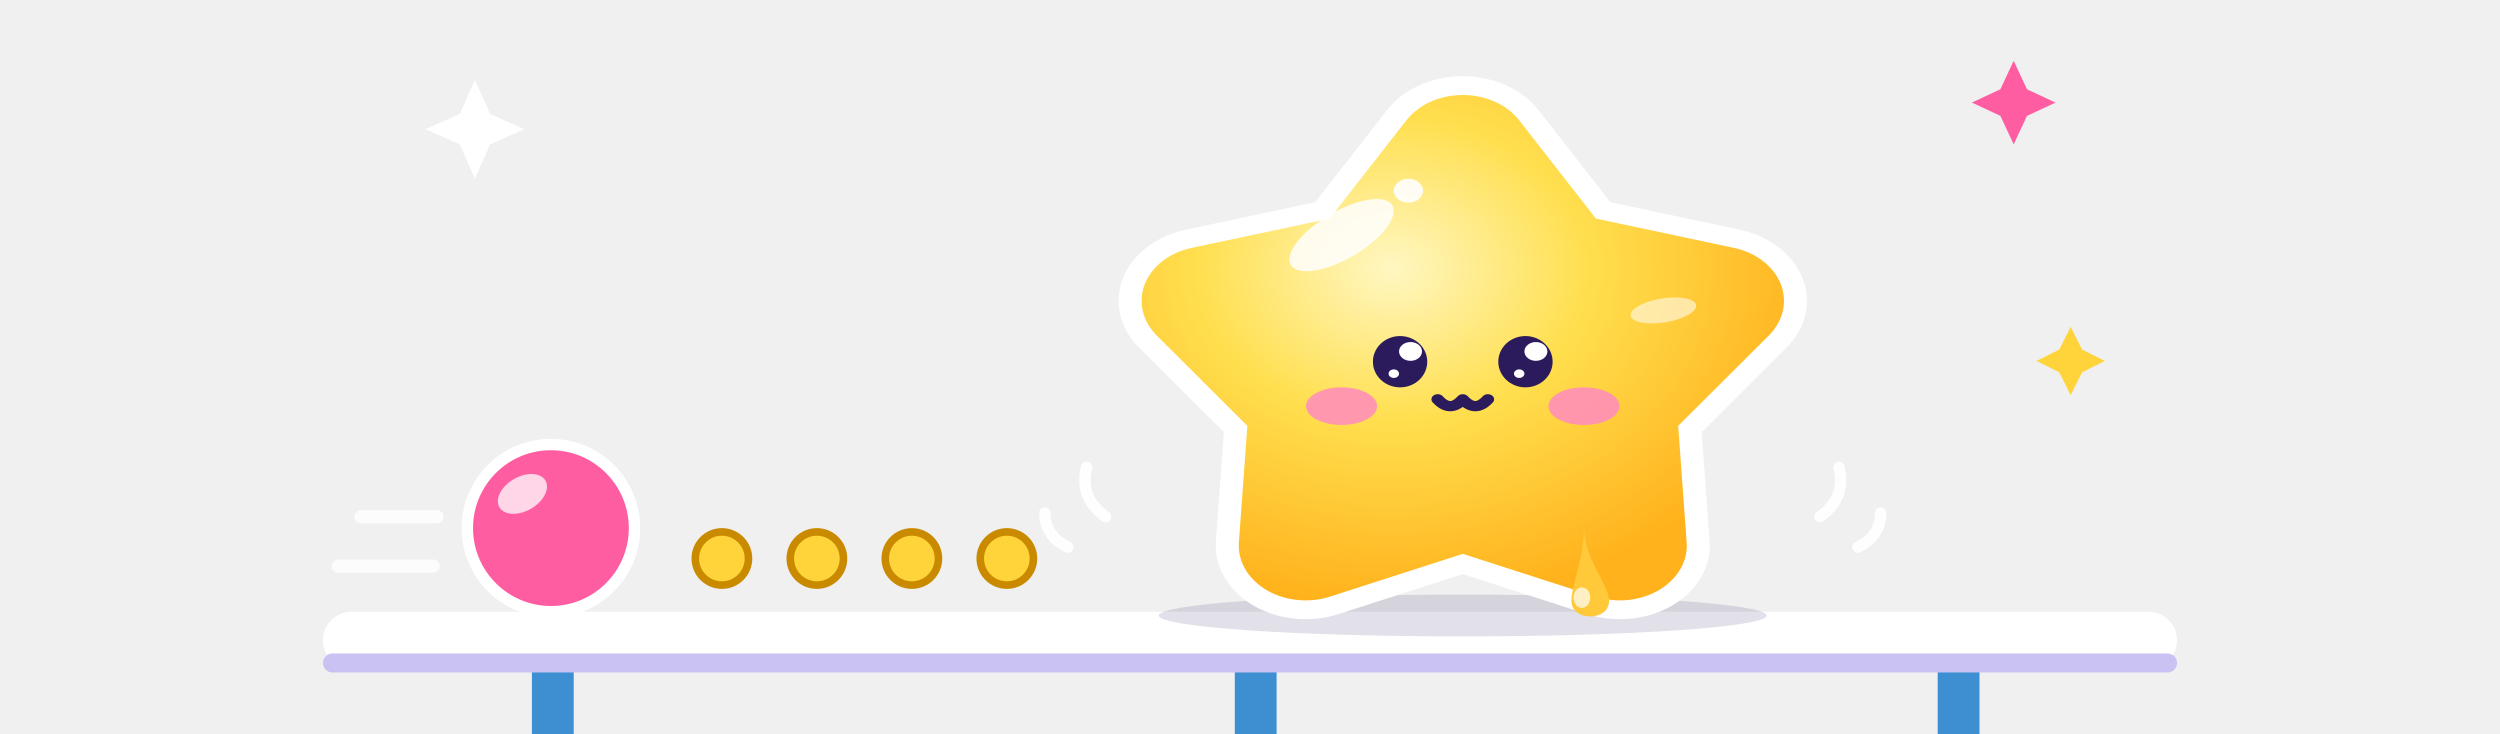
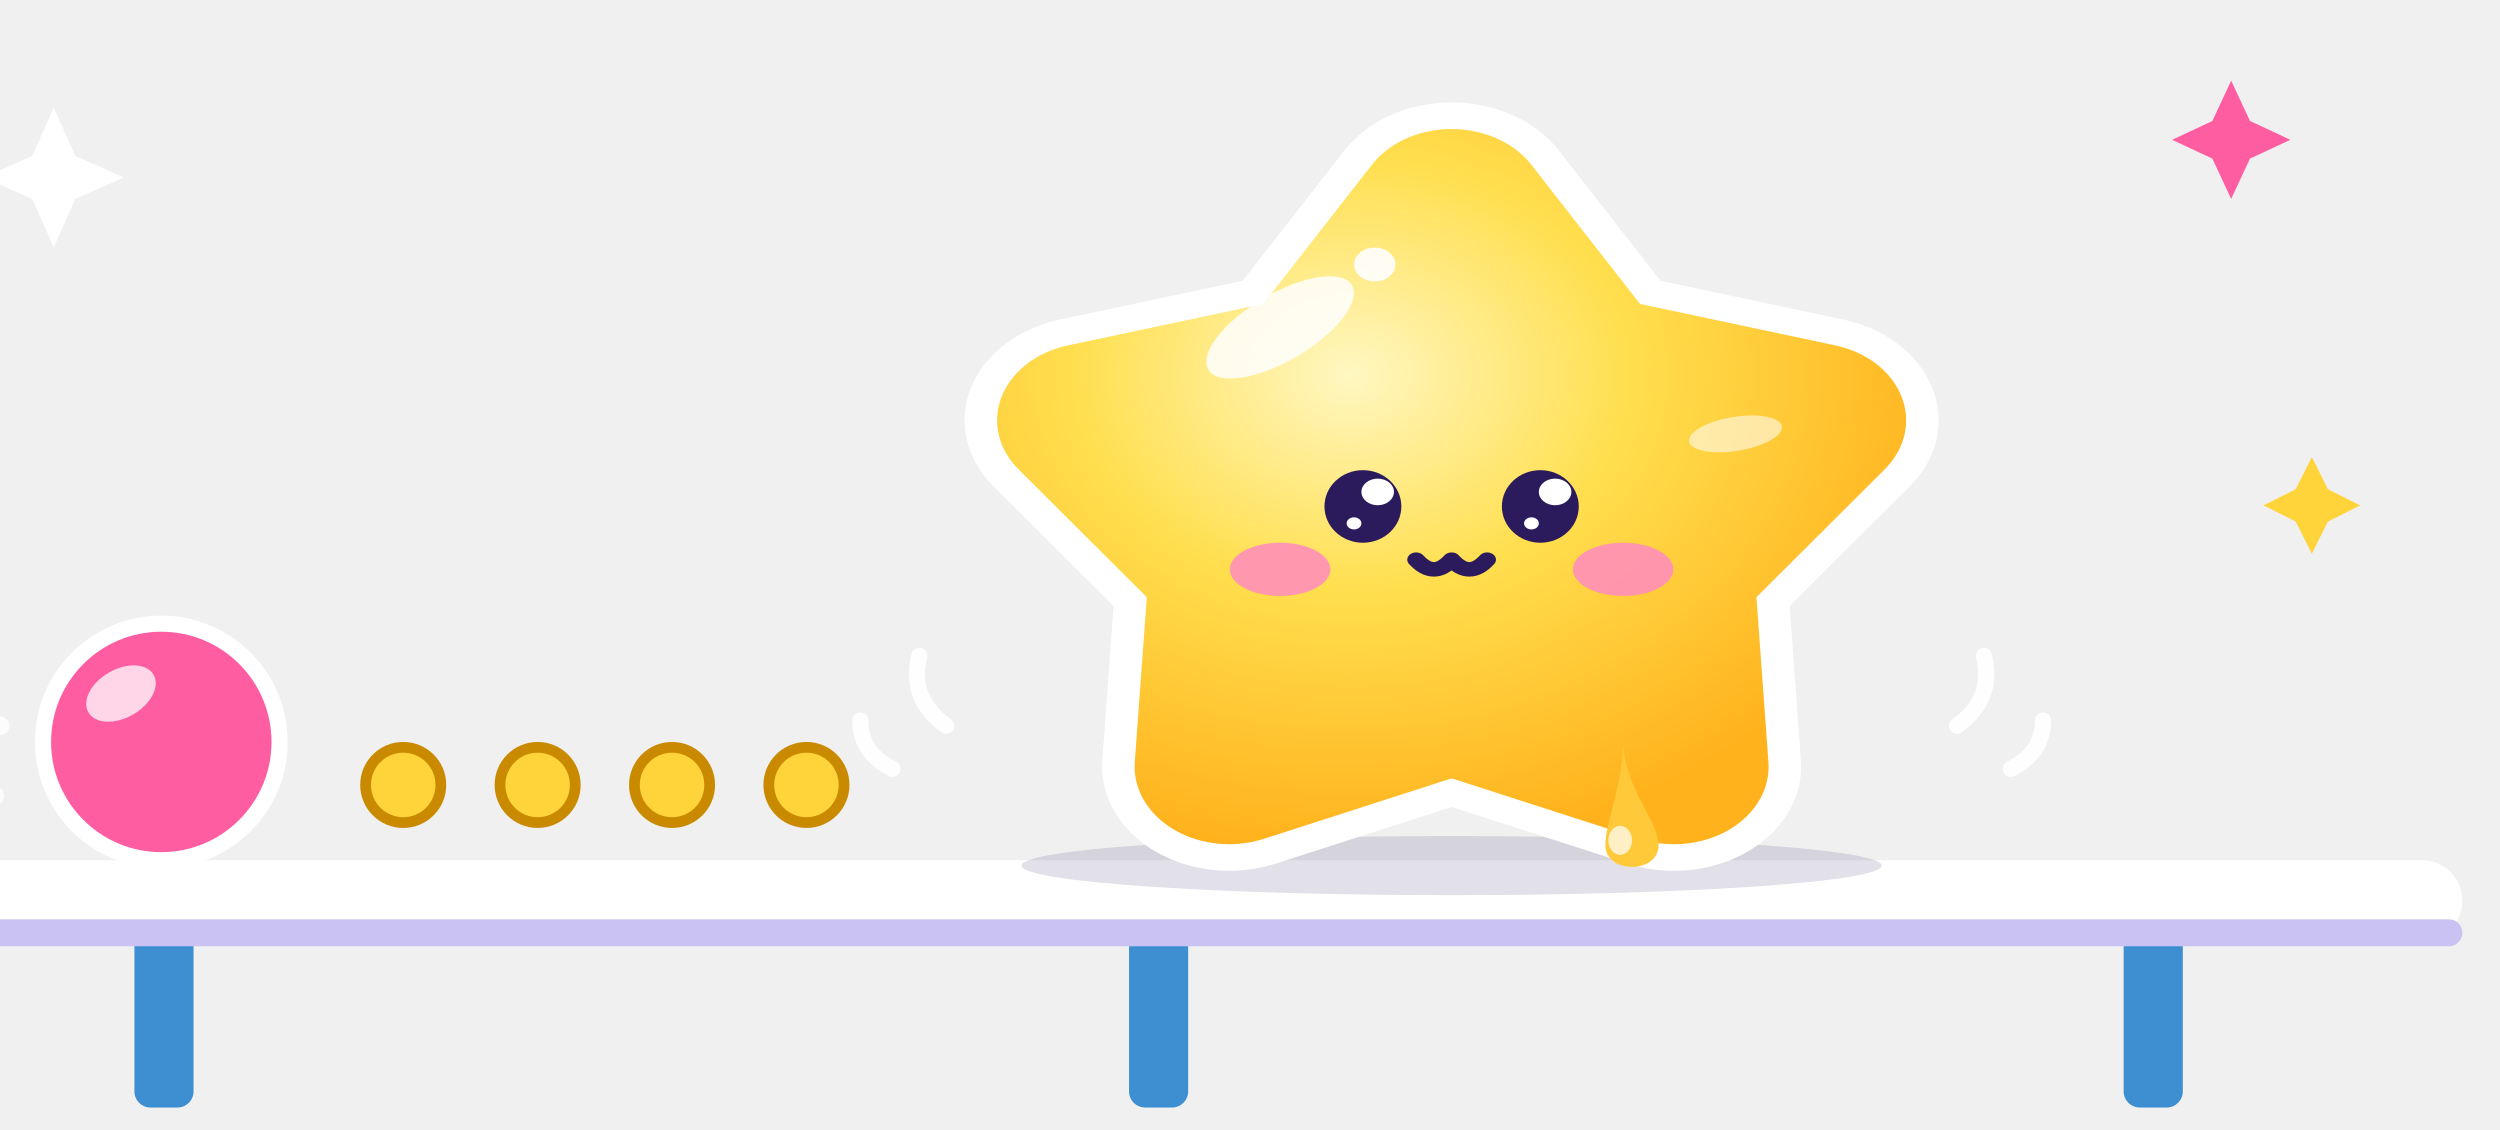
- <svg xmlns="http://www.w3.org/2000/svg" viewBox="-130 28 1316 386">
+ <svg xmlns="http://www.w3.org/2000/svg" viewBox="100 30 930 420">
  <path d="M120 70 l8 18 18 8 -18 8 -8 18 -8 -18 -18 -8 18 -8z" fill="#FFFFFF" />
  <path d="M930 60 l7 15 15 7 -15 7 -7 15 -7 -15 -15 -7 15 -7z" fill="#FF5DA2" />
  <path d="M960 200 l6 12 12 6 -12 6 -6 12 -6 -12 -12 -6 12 -6z" fill="#FFD43B" />
  <rect x="150" y="372" width="22" height="70" rx="6" fill="#3D8FD1" />
  <rect x="520" y="372" width="22" height="70" rx="6" fill="#3D8FD1" />
  <rect x="890" y="372" width="22" height="70" rx="6" fill="#3D8FD1" />
  <rect x="40" y="350" width="976" height="30" rx="15" fill="#FFFFFF" />
  <rect x="40" y="372" width="976" height="10" rx="5" fill="#C9C2F2" />
  <g fill="#FFD43B" stroke="#C98A00" stroke-width="4">
    <circle cx="250" cy="322" r="14" />
    <circle cx="300" cy="322" r="14" />
    <circle cx="350" cy="322" r="14" />
    <circle cx="400" cy="322" r="14" />
  </g>
  <g stroke="#FFFFFF" stroke-width="7" stroke-linecap="round" opacity="0.8">
    <line x1="60" y1="300" x2="100" y2="300" />
    <line x1="48" y1="326" x2="98" y2="326" />
  </g>
  <circle cx="160" cy="306" r="44" fill="#FF5DA2" stroke="#FFFFFF" stroke-width="6" />
  <ellipse cx="145" cy="288" rx="14" ry="9" fill="#FFFFFF" opacity="0.75" transform="rotate(-30 145 288)" />
  <defs>
    <radialGradient id="gel" cx=".36" cy=".3" r=".85">
      <stop offset="0" stop-color="#FFF7C2" />
      <stop offset=".45" stop-color="#FFDF4F" />
      <stop offset="1" stop-color="#FFB21C" />
    </radialGradient>
  </defs>
  <ellipse cx="640" cy="352" rx="160" ry="11" fill="#2B1B5C" opacity=".14" />
  <g transform="translate(640 222) scale(1.1 .9)">
    <path d="M0.0 -128.0 L43.5 -59.9 L121.7 -39.6 L70.4 22.9 L75.2 103.6 L0.0 74.0 L-75.2 103.6 L-70.4 22.9 L-121.7 -39.6 L-43.5 -59.9 Z" fill="#FFFFFF" stroke="#FFFFFF" stroke-width="86" stroke-linejoin="round" />
    <path d="M0.0 -128.0 L43.5 -59.9 L121.7 -39.6 L70.4 22.9 L75.2 103.6 L0.0 74.0 L-75.2 103.6 L-70.4 22.9 L-121.7 -39.6 L-43.5 -59.9 Z" fill="url(#gel)" stroke="url(#gel)" stroke-width="64" stroke-linejoin="round" />
    <ellipse cx="-58" cy="-78" rx="30" ry="13" fill="#FFFFFF" opacity=".85" transform="rotate(-38 -58 -78)" />
    <circle cx="-26" cy="-104" r="7" fill="#FFFFFF" opacity=".9" />
    <ellipse cx="96" cy="-34" rx="16" ry="7" fill="#FFFFFF" opacity=".55" transform="rotate(-12 96 -34)" />
    <path d="M58 92 C58 112 70 126 70 136 C70 148 52 148 52 136 C52 126 58 112 58 92 Z" fill="#FFC93A" />
    <ellipse cx="57" cy="134" rx="4" ry="6" fill="#FFFFFF" opacity=".7" />
    <ellipse cx="-30" cy="-4" rx="13" ry="15" fill="#2B1B5C" />
    <ellipse cx="30" cy="-4" rx="13" ry="15" fill="#2B1B5C" />
    <circle cx="-25" cy="-10" r="5.5" fill="#FFFFFF" />
    <circle cx="35" cy="-10" r="5.5" fill="#FFFFFF" />
    <circle cx="-33" cy="3" r="2.5" fill="#FFFFFF" />
    <circle cx="27" cy="3" r="2.5" fill="#FFFFFF" />
    <ellipse cx="-58" cy="22" rx="17" ry="11" fill="#FF8FB8" opacity=".9" />
    <ellipse cx="58" cy="22" rx="17" ry="11" fill="#FF8FB8" opacity=".9" />
    <path d="M-12 18 Q-6 26 0 18 Q6 26 12 18" fill="none" stroke="#2B1B5C" stroke-width="6" stroke-linecap="round" stroke-linejoin="round" />
  </g>
  <g fill="none" stroke="#FFFFFF" stroke-width="6" stroke-linecap="round" opacity=".9">
    <path d="M452 300 q-14 -10 -10 -26" />
    <path d="M432 316 q-12 -6 -12 -18" />
    <path d="M828 300 q14 -10 10 -26" />
    <path d="M848 316 q12 -6 12 -18" />
  </g>
</svg>
